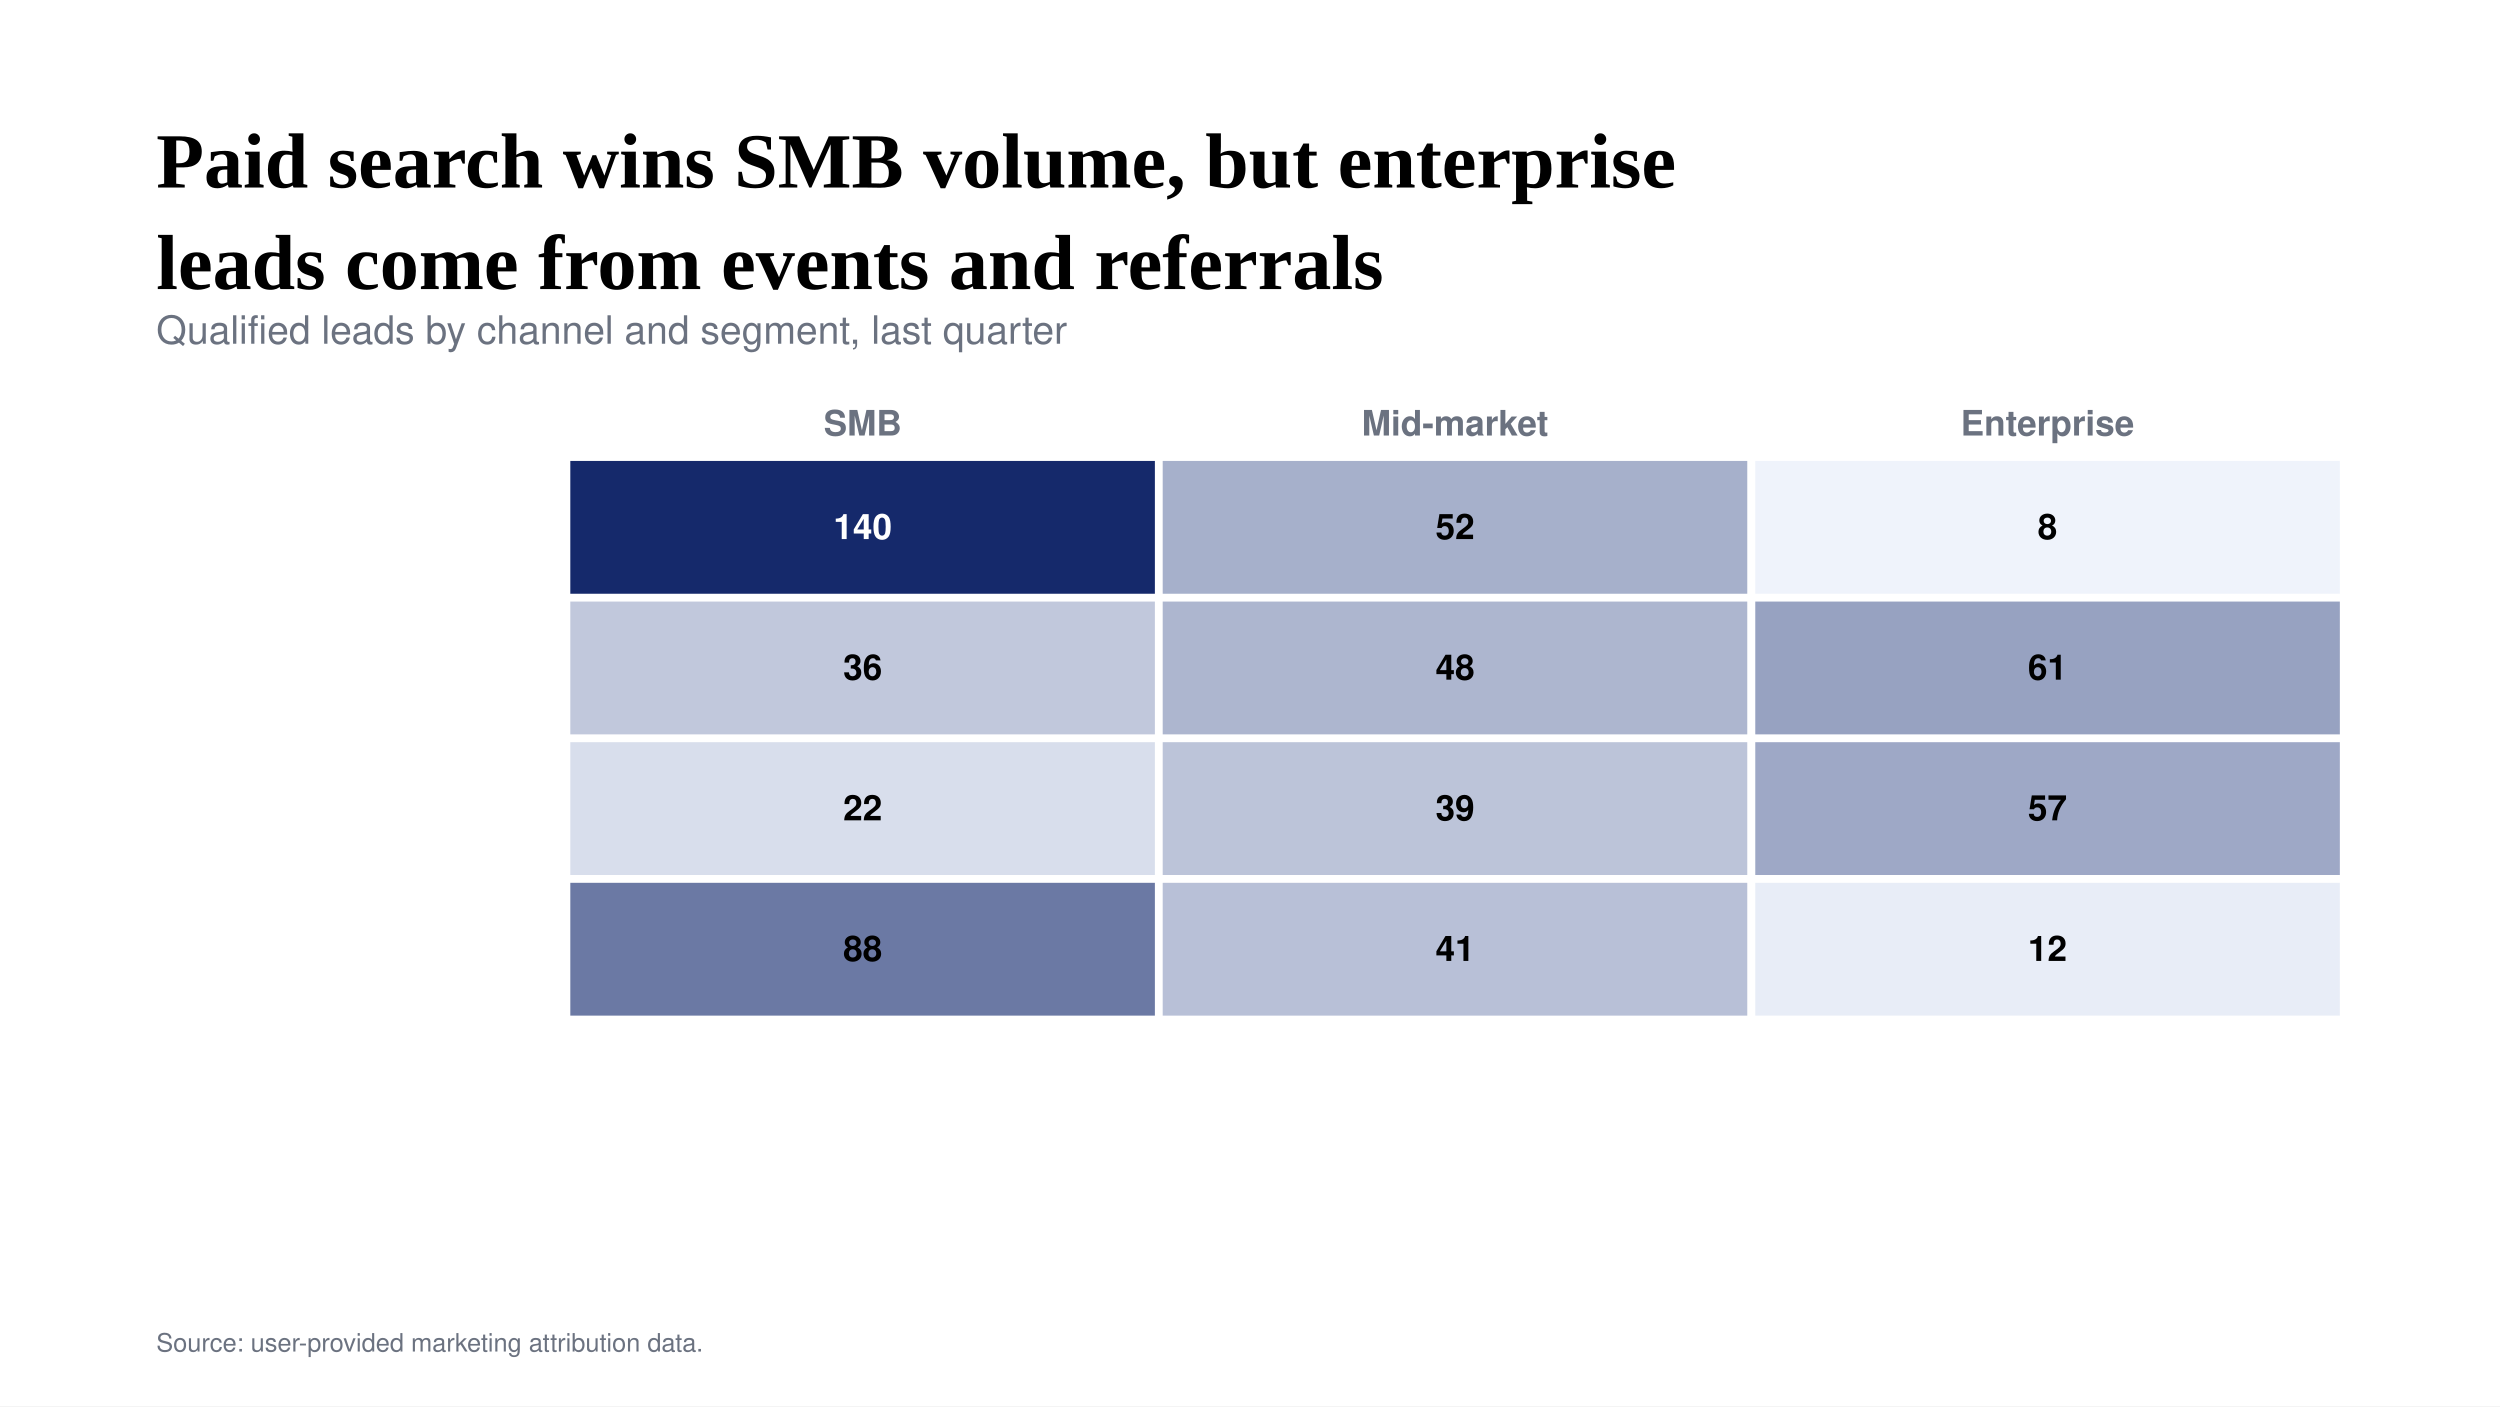
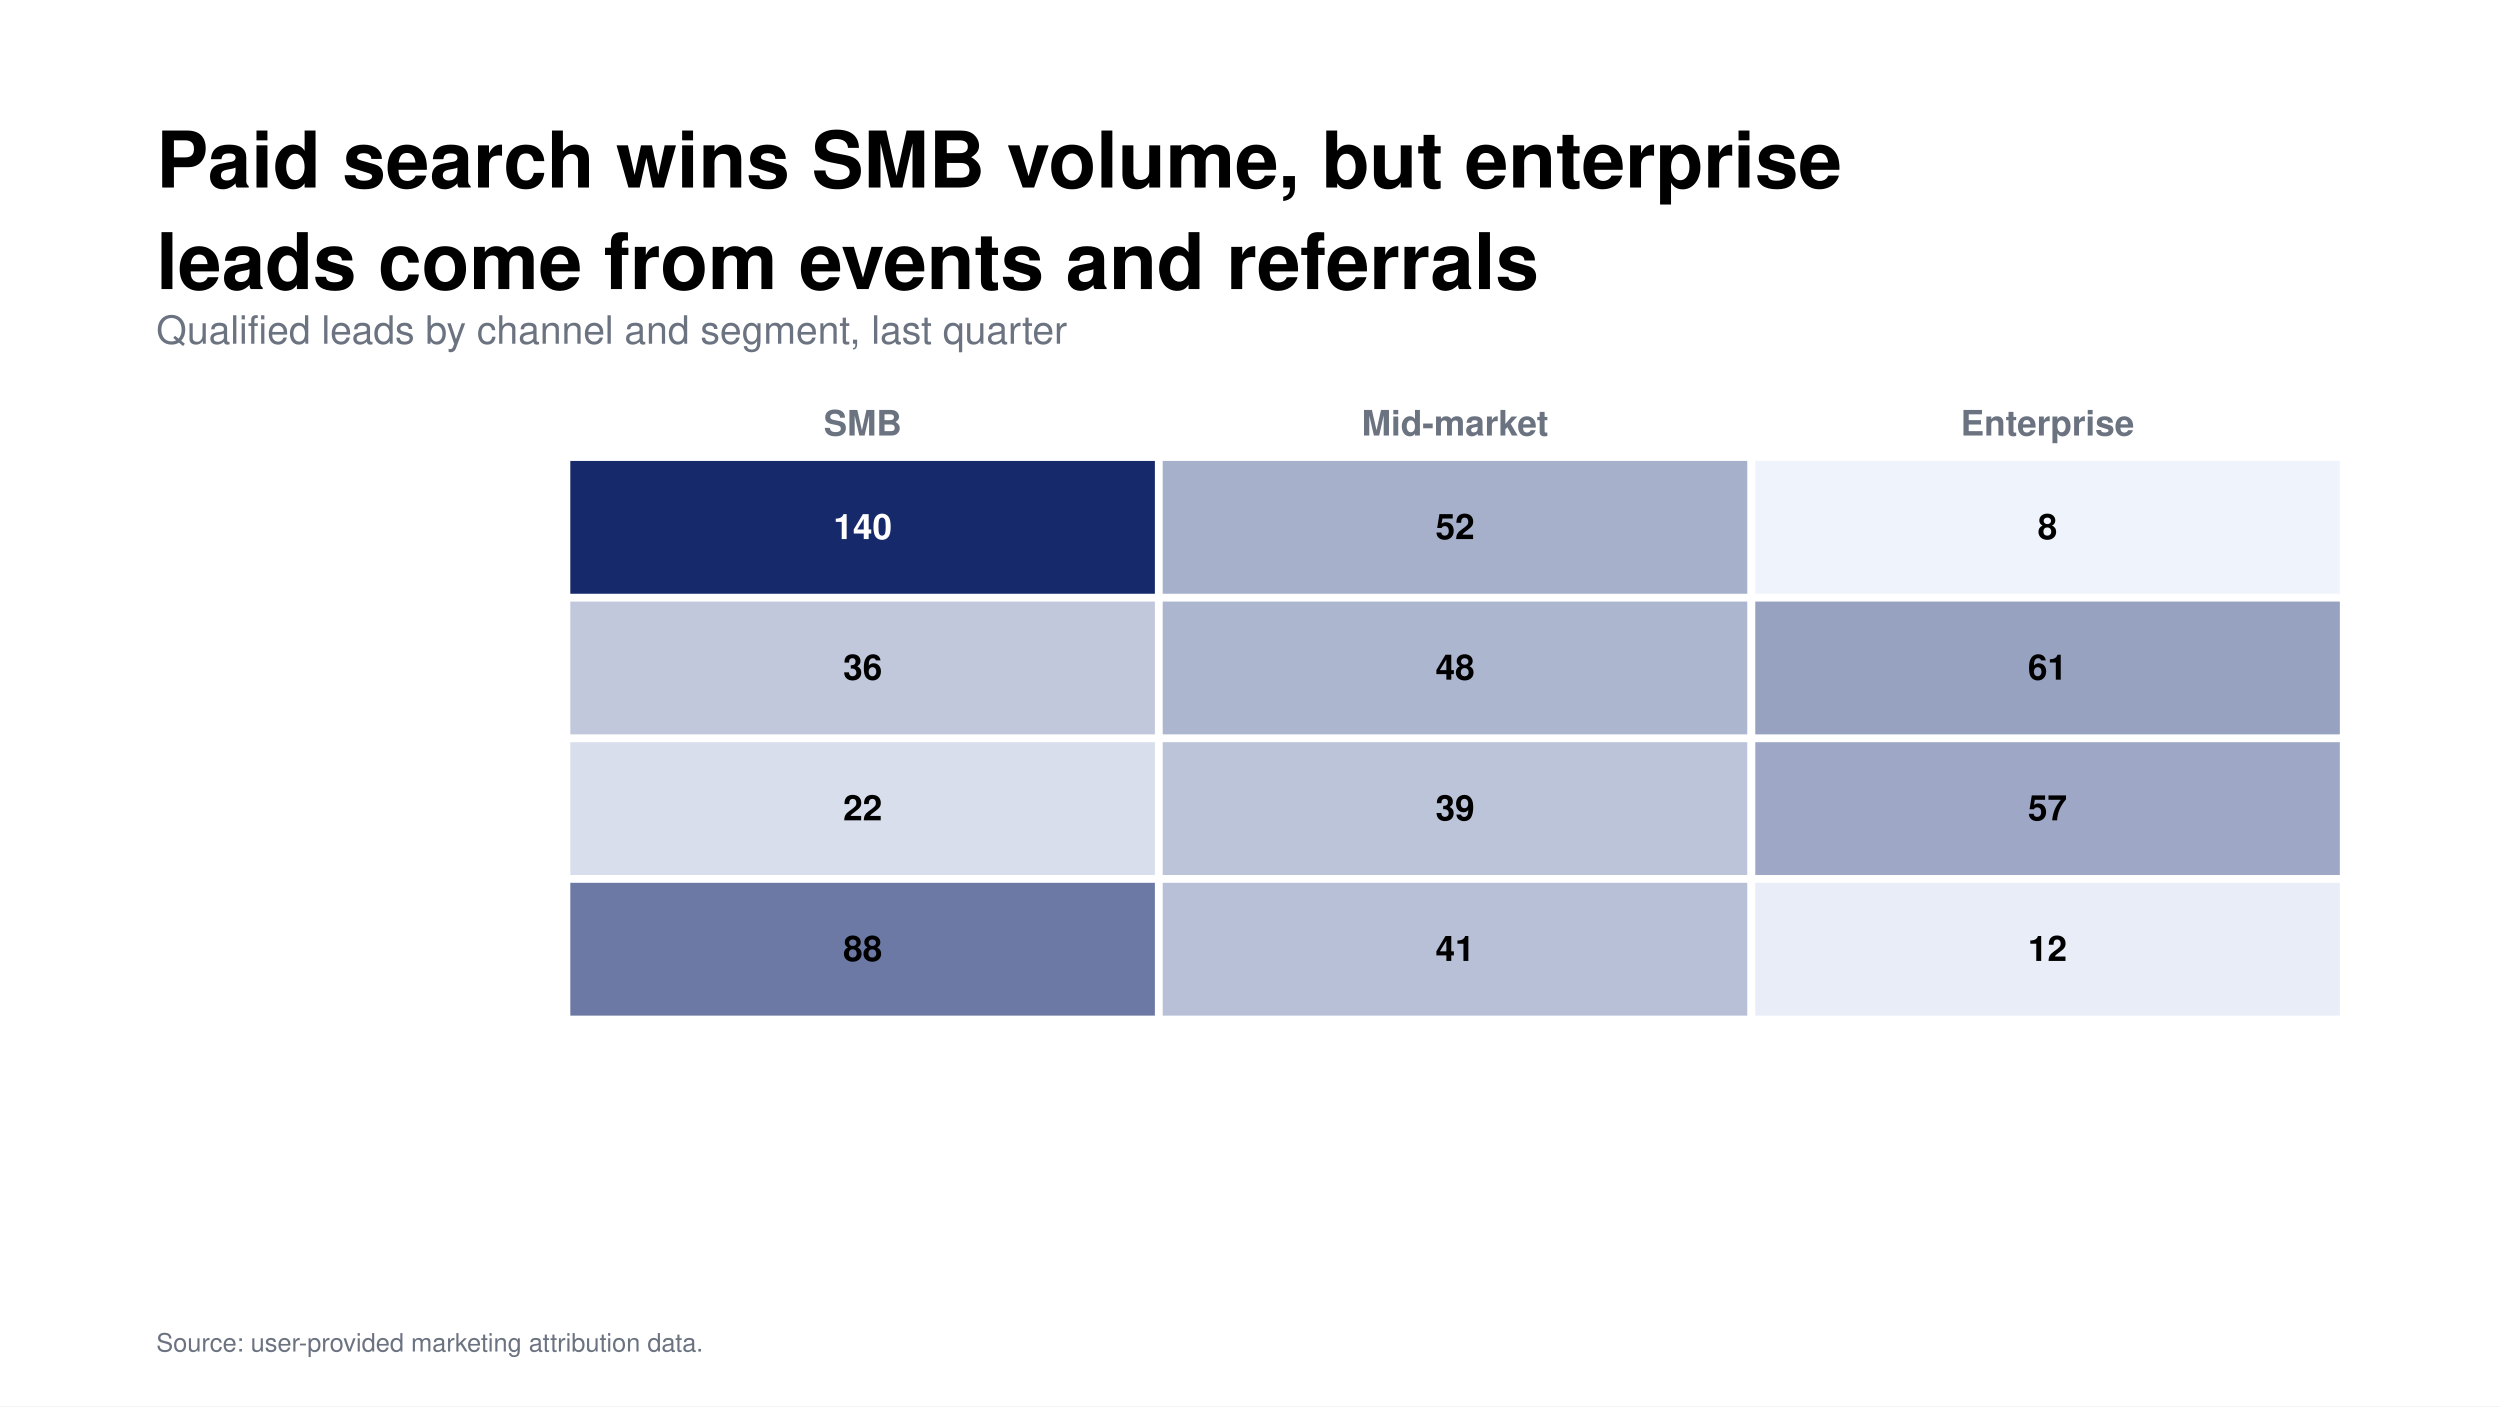
<svg xmlns="http://www.w3.org/2000/svg" viewBox="0 0 1280 720" width="1280" height="720" role="img" aria-label="Paid search wins SMB volume, but enterprise leads come from events and referrals">
  <rect width="1280" height="720" fill="#FFFFFF" />
-   <text x="80.0" y="96.0" font-family="Georgia, 'Times New Roman', 'Hiragino Mincho ProN', 'Yu Mincho', serif" font-size="40" fill="#000000" font-weight="bold" text-anchor="start">Paid search wins SMB volume, but enterprise</text>
-   <text x="80.0" y="148.0" font-family="Georgia, 'Times New Roman', 'Hiragino Mincho ProN', 'Yu Mincho', serif" font-size="40" fill="#000000" font-weight="bold" text-anchor="start">leads come from events and referrals</text>
+   <text x="80.0" y="96.0" font-family="'Helvetica Neue', Helvetica, Arial, 'Hiragino Sans', 'Yu Gothic', 'Noto Sans JP', 'Meiryo', sans-serif" font-size="40" fill="#000000" font-weight="bold" text-anchor="start">Paid search wins SMB volume, but enterprise</text>
+   <text x="80.0" y="148.0" font-family="'Helvetica Neue', Helvetica, Arial, 'Hiragino Sans', 'Yu Gothic', 'Noto Sans JP', 'Meiryo', sans-serif" font-size="40" fill="#000000" font-weight="bold" text-anchor="start">leads come from events and referrals</text>
  <text x="80.0" y="176.0" font-family="'Helvetica Neue', Helvetica, Arial, 'Hiragino Sans', 'Yu Gothic', 'Noto Sans JP', 'Meiryo', sans-serif" font-size="20" fill="#6B7280" font-weight="normal" text-anchor="start">Qualified leads by channel and segment, last quarter</text>
  <text x="441.7" y="223.0" font-family="'Helvetica Neue', Helvetica, Arial, 'Hiragino Sans', 'Yu Gothic', 'Noto Sans JP', 'Meiryo', sans-serif" font-size="18" fill="#6B7280" font-weight="600" text-anchor="middle">SMB</text>
  <text x="745.0" y="223.0" font-family="'Helvetica Neue', Helvetica, Arial, 'Hiragino Sans', 'Yu Gothic', 'Noto Sans JP', 'Meiryo', sans-serif" font-size="18" fill="#6B7280" font-weight="600" text-anchor="middle">Mid-market</text>
  <text x="1048.3" y="223.0" font-family="'Helvetica Neue', Helvetica, Arial, 'Hiragino Sans', 'Yu Gothic', 'Noto Sans JP', 'Meiryo', sans-serif" font-size="18" fill="#6B7280" font-weight="600" text-anchor="middle">Enterprise</text>
  <text x="80.0" y="276.0" font-family="'Helvetica Neue', Helvetica, Arial, 'Hiragino Sans', 'Yu Gothic', 'Noto Sans JP', 'Meiryo', sans-serif" font-size="18" fill="#374151" font-weight="normal" text-anchor="start" />
  <rect x="292.0" y="236.0" width="299.3" height="68.0" fill="#15296B" stroke="none" />
  <text x="441.7" y="276.0" font-family="'Helvetica Neue', Helvetica, Arial, 'Hiragino Sans', 'Yu Gothic', 'Noto Sans JP', 'Meiryo', sans-serif" font-size="18" fill="#FFFFFF" font-weight="600" text-anchor="middle">140</text>
  <rect x="595.3" y="236.0" width="299.3" height="68.0" fill="#A6B0CB" stroke="none" />
  <text x="745.0" y="276.0" font-family="'Helvetica Neue', Helvetica, Arial, 'Hiragino Sans', 'Yu Gothic', 'Noto Sans JP', 'Meiryo', sans-serif" font-size="18" fill="#000000" font-weight="600" text-anchor="middle">52</text>
  <rect x="898.7" y="236.0" width="299.3" height="68.0" fill="#EFF3FB" stroke="none" />
  <text x="1048.3" y="276.0" font-family="'Helvetica Neue', Helvetica, Arial, 'Hiragino Sans', 'Yu Gothic', 'Noto Sans JP', 'Meiryo', sans-serif" font-size="18" fill="#000000" font-weight="600" text-anchor="middle">8</text>
  <text x="80.0" y="348.0" font-family="'Helvetica Neue', Helvetica, Arial, 'Hiragino Sans', 'Yu Gothic', 'Noto Sans JP', 'Meiryo', sans-serif" font-size="18" fill="#374151" font-weight="normal" text-anchor="start" />
  <rect x="292.0" y="308.0" width="299.3" height="68.0" fill="#C1C8DC" stroke="none" />
  <text x="441.7" y="348.0" font-family="'Helvetica Neue', Helvetica, Arial, 'Hiragino Sans', 'Yu Gothic', 'Noto Sans JP', 'Meiryo', sans-serif" font-size="18" fill="#000000" font-weight="600" text-anchor="middle">36</text>
  <rect x="595.3" y="308.0" width="299.3" height="68.0" fill="#ADB6CF" stroke="none" />
  <text x="745.0" y="348.0" font-family="'Helvetica Neue', Helvetica, Arial, 'Hiragino Sans', 'Yu Gothic', 'Noto Sans JP', 'Meiryo', sans-serif" font-size="18" fill="#000000" font-weight="600" text-anchor="middle">48</text>
  <rect x="898.7" y="308.0" width="299.3" height="68.0" fill="#97A2C1" stroke="none" />
  <text x="1048.3" y="348.0" font-family="'Helvetica Neue', Helvetica, Arial, 'Hiragino Sans', 'Yu Gothic', 'Noto Sans JP', 'Meiryo', sans-serif" font-size="18" fill="#000000" font-weight="600" text-anchor="middle">61</text>
  <text x="80.0" y="420.0" font-family="'Helvetica Neue', Helvetica, Arial, 'Hiragino Sans', 'Yu Gothic', 'Noto Sans JP', 'Meiryo', sans-serif" font-size="18" fill="#374151" font-weight="normal" text-anchor="start" />
  <rect x="292.0" y="380.0" width="299.3" height="68.0" fill="#D8DEEC" stroke="none" />
  <text x="441.7" y="420.0" font-family="'Helvetica Neue', Helvetica, Arial, 'Hiragino Sans', 'Yu Gothic', 'Noto Sans JP', 'Meiryo', sans-serif" font-size="18" fill="#000000" font-weight="600" text-anchor="middle">22</text>
  <rect x="595.3" y="380.0" width="299.3" height="68.0" fill="#BCC4D9" stroke="none" />
  <text x="745.0" y="420.0" font-family="'Helvetica Neue', Helvetica, Arial, 'Hiragino Sans', 'Yu Gothic', 'Noto Sans JP', 'Meiryo', sans-serif" font-size="18" fill="#000000" font-weight="600" text-anchor="middle">39</text>
  <rect x="898.7" y="380.0" width="299.3" height="68.0" fill="#9EA8C6" stroke="none" />
  <text x="1048.3" y="420.0" font-family="'Helvetica Neue', Helvetica, Arial, 'Hiragino Sans', 'Yu Gothic', 'Noto Sans JP', 'Meiryo', sans-serif" font-size="18" fill="#000000" font-weight="600" text-anchor="middle">57</text>
  <text x="80.0" y="492.0" font-family="'Helvetica Neue', Helvetica, Arial, 'Hiragino Sans', 'Yu Gothic', 'Noto Sans JP', 'Meiryo', sans-serif" font-size="18" fill="#374151" font-weight="normal" text-anchor="start" />
  <rect x="292.0" y="452.0" width="299.3" height="68.0" fill="#6B79A4" stroke="none" />
  <text x="441.7" y="492.0" font-family="'Helvetica Neue', Helvetica, Arial, 'Hiragino Sans', 'Yu Gothic', 'Noto Sans JP', 'Meiryo', sans-serif" font-size="18" fill="#000000" font-weight="600" text-anchor="middle">88</text>
  <rect x="595.3" y="452.0" width="299.3" height="68.0" fill="#B8C0D7" stroke="none" />
  <text x="745.0" y="492.0" font-family="'Helvetica Neue', Helvetica, Arial, 'Hiragino Sans', 'Yu Gothic', 'Noto Sans JP', 'Meiryo', sans-serif" font-size="18" fill="#000000" font-weight="600" text-anchor="middle">41</text>
  <rect x="898.7" y="452.0" width="299.3" height="68.0" fill="#E8EDF7" stroke="none" />
  <text x="1048.3" y="492.0" font-family="'Helvetica Neue', Helvetica, Arial, 'Hiragino Sans', 'Yu Gothic', 'Noto Sans JP', 'Meiryo', sans-serif" font-size="18" fill="#000000" font-weight="600" text-anchor="middle">12</text>
  <text x="80.0" y="630.0" font-family="'Helvetica Neue', Helvetica, Arial, 'Hiragino Sans', 'Yu Gothic', 'Noto Sans JP', 'Meiryo', sans-serif" font-size="22" fill="#15296B" font-weight="600" text-anchor="start" />
  <text x="80.0" y="660.0" font-family="'Helvetica Neue', Helvetica, Arial, 'Hiragino Sans', 'Yu Gothic', 'Noto Sans JP', 'Meiryo', sans-serif" font-size="22" fill="#15296B" font-weight="600" text-anchor="start" />
  <text x="80.0" y="692.0" font-family="'Helvetica Neue', Helvetica, Arial, 'Hiragino Sans', 'Yu Gothic', 'Noto Sans JP', 'Meiryo', sans-serif" font-size="13" fill="#6B7280" font-weight="normal" text-anchor="start">Source: user-provided marketing attribution data.</text>
</svg>
